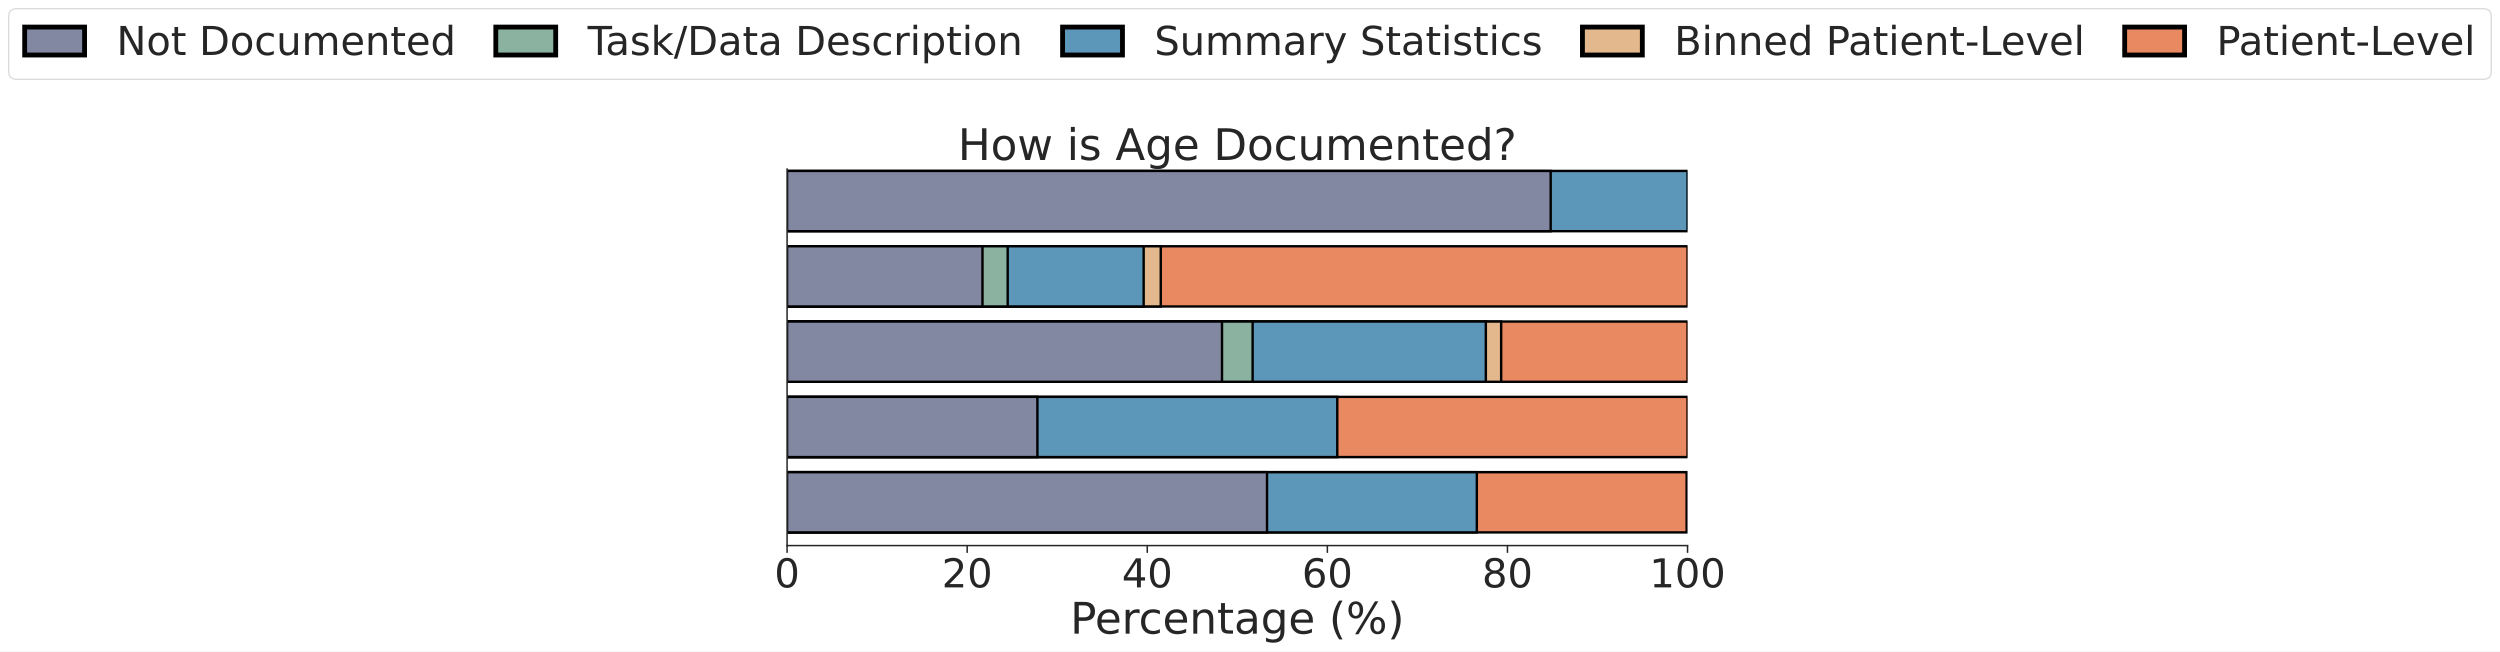
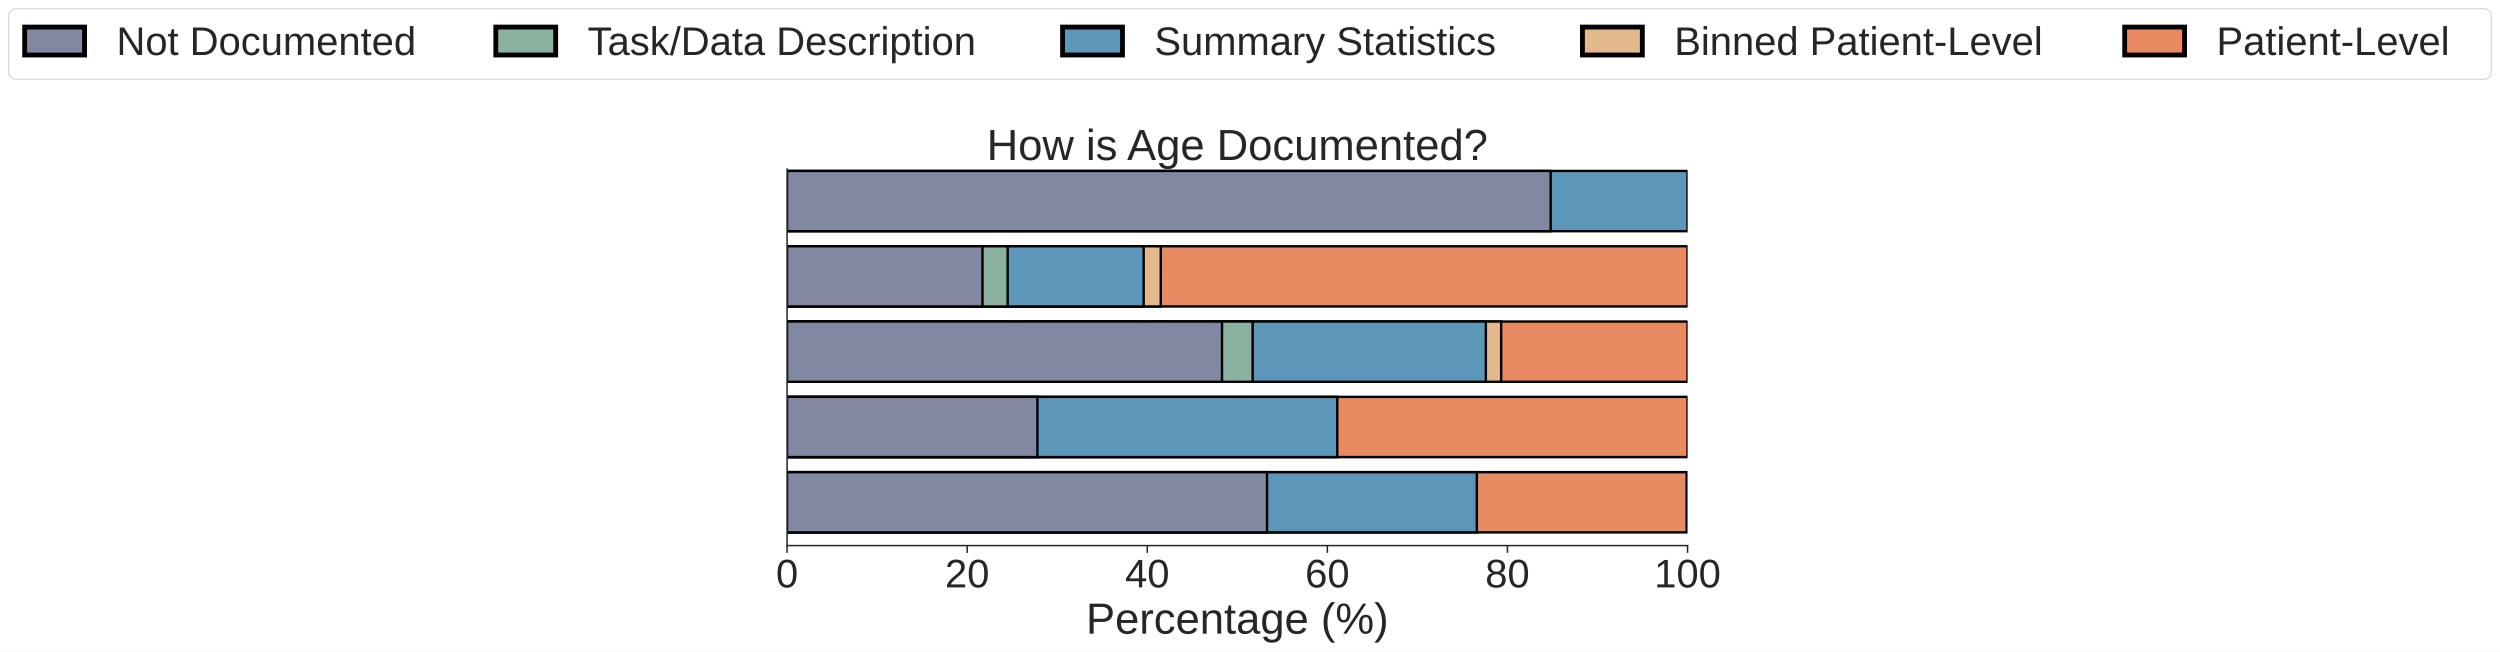
<svg xmlns="http://www.w3.org/2000/svg" xmlns:xlink="http://www.w3.org/1999/xlink" width="2066.428pt" height="538.439pt" viewBox="0 0 2066.428 538.439" version="1.1">
  <defs>
    <style type="text/css">*{stroke-linejoin: round; stroke-linecap: butt}</style>
  </defs>
  <g id="figure_1">
    <g id="patch_1">
      <path d="M 0 538.439  L 2066.428 538.439  L 2066.428 0  L 0 0  z " style="fill: #ffffff" />
    </g>
    <g id="axes_1">
      <g id="patch_2">
        <path d="M 650.579 450.96  L 1394.879 450.96  L 1394.879 139.74  L 650.579 139.74  z " style="fill: #ffffff" />
      </g>
      <g id="matplotlib.axis_1">
        <g id="xtick_1">
          <g id="line2d_1">
            <defs>
-               <path id="m845486cbe9" d="M 0 0  L 0 6  " style="stroke: #262626; stroke-width: 1.25" />
+               <path id="m4c47164c3c" d="M 0 0  L 0 6  " style="stroke: #262626; stroke-width: 1.25" />
            </defs>
            <g>
-               <use xlink:href="#m845486cbe9" x="650.579" y="450.96" style="fill: #262626; stroke: #262626; stroke-width: 1.25" />
+               <use xlink:href="#m4c47164c3c" x="650.579" y="450.96" style="fill: #262626; stroke: #262626; stroke-width: 1.25" />
            </g>
          </g>
          <g id="text_1">
-             <g style="fill: #262626" transform="translate(640.0807 485.5348) scale(0.33 -0.33)">
-               <defs>
-                 <path id="DejaVuSans-30" d="M 2034 4250  Q 1547 4250 1301 3770  Q 1056 3291 1056 2328  Q 1056 1369 1301 889  Q 1547 409 2034 409  Q 2525 409 2770 889  Q 3016 1369 3016 2328  Q 3016 3291 2770 3770  Q 2525 4250 2034 4250  z M 2034 4750  Q 2819 4750 3233 4129  Q 3647 3509 3647 2328  Q 3647 1150 3233 529  Q 2819 -91 2034 -91  Q 1250 -91 836 529  Q 422 1150 422 2328  Q 422 3509 836 4129  Q 1250 4750 2034 4750  z " transform="scale(0.015625)" />
-               </defs>
-               <use xlink:href="#DejaVuSans-30" />
-             </g>
+             <text style="fill: #262626; font: 33px 'Arial', 'DejaVu Sans', 'Liberation Sans', 'Bitstream Vera Sans', sans-serif; text-anchor: middle" x="650.579" y="485.535" transform="rotate(-0 650.5788 485.5348)">0</text>
          </g>
        </g>
        <g id="xtick_2">
          <g id="line2d_2">
            <g>
-               <use xlink:href="#m845486cbe9" x="799.439" y="450.96" style="fill: #262626; stroke: #262626; stroke-width: 1.25" />
+               <use xlink:href="#m4c47164c3c" x="799.439" y="450.96" style="fill: #262626; stroke: #262626; stroke-width: 1.25" />
            </g>
          </g>
          <g id="text_2">
-             <g style="fill: #262626" transform="translate(778.4426 485.5348) scale(0.33 -0.33)">
-               <defs>
-                 <path id="DejaVuSans-32" d="M 1228 531  L 3431 531  L 3431 0  L 469 0  L 469 531  Q 828 903 1448 1529  Q 2069 2156 2228 2338  Q 2531 2678 2651 2914  Q 2772 3150 2772 3378  Q 2772 3750 2511 3984  Q 2250 4219 1831 4219  Q 1534 4219 1204 4116  Q 875 4013 500 3803  L 500 4441  Q 881 4594 1212 4672  Q 1544 4750 1819 4750  Q 2544 4750 2975 4387  Q 3406 4025 3406 3419  Q 3406 3131 3298 2873  Q 3191 2616 2906 2266  Q 2828 2175 2409 1742  Q 1991 1309 1228 531  z " transform="scale(0.015625)" />
-               </defs>
-               <use xlink:href="#DejaVuSans-32" />
-               <use xlink:href="#DejaVuSans-30" x="63.623" />
-             </g>
+             <text style="fill: #262626; font: 33px 'Arial', 'DejaVu Sans', 'Liberation Sans', 'Bitstream Vera Sans', sans-serif; text-anchor: middle" x="799.439" y="485.535" transform="rotate(-0 799.4388 485.5348)">20</text>
          </g>
        </g>
        <g id="xtick_3">
          <g id="line2d_3">
            <g>
-               <use xlink:href="#m845486cbe9" x="948.299" y="450.96" style="fill: #262626; stroke: #262626; stroke-width: 1.25" />
+               <use xlink:href="#m4c47164c3c" x="948.299" y="450.96" style="fill: #262626; stroke: #262626; stroke-width: 1.25" />
            </g>
          </g>
          <g id="text_3">
-             <g style="fill: #262626" transform="translate(927.3026 485.5348) scale(0.33 -0.33)">
-               <defs>
-                 <path id="DejaVuSans-34" d="M 2419 4116  L 825 1625  L 2419 1625  L 2419 4116  z M 2253 4666  L 3047 4666  L 3047 1625  L 3713 1625  L 3713 1100  L 3047 1100  L 3047 0  L 2419 0  L 2419 1100  L 313 1100  L 313 1709  L 2253 4666  z " transform="scale(0.015625)" />
-               </defs>
-               <use xlink:href="#DejaVuSans-34" />
-               <use xlink:href="#DejaVuSans-30" x="63.623" />
-             </g>
+             <text style="fill: #262626; font: 33px 'Arial', 'DejaVu Sans', 'Liberation Sans', 'Bitstream Vera Sans', sans-serif; text-anchor: middle" x="948.299" y="485.535" transform="rotate(-0 948.2988 485.5348)">40</text>
          </g>
        </g>
        <g id="xtick_4">
          <g id="line2d_4">
            <g>
-               <use xlink:href="#m845486cbe9" x="1097.159" y="450.96" style="fill: #262626; stroke: #262626; stroke-width: 1.25" />
+               <use xlink:href="#m4c47164c3c" x="1097.159" y="450.96" style="fill: #262626; stroke: #262626; stroke-width: 1.25" />
            </g>
          </g>
          <g id="text_4">
-             <g style="fill: #262626" transform="translate(1076.163 485.5348) scale(0.33 -0.33)">
-               <defs>
-                 <path id="DejaVuSans-36" d="M 2113 2584  Q 1688 2584 1439 2293  Q 1191 2003 1191 1497  Q 1191 994 1439 701  Q 1688 409 2113 409  Q 2538 409 2786 701  Q 3034 994 3034 1497  Q 3034 2003 2786 2293  Q 2538 2584 2113 2584  z M 3366 4563  L 3366 3988  Q 3128 4100 2886 4159  Q 2644 4219 2406 4219  Q 1781 4219 1451 3797  Q 1122 3375 1075 2522  Q 1259 2794 1537 2939  Q 1816 3084 2150 3084  Q 2853 3084 3261 2657  Q 3669 2231 3669 1497  Q 3669 778 3244 343  Q 2819 -91 2113 -91  Q 1303 -91 875 529  Q 447 1150 447 2328  Q 447 3434 972 4092  Q 1497 4750 2381 4750  Q 2619 4750 2861 4703  Q 3103 4656 3366 4563  z " transform="scale(0.015625)" />
-               </defs>
-               <use xlink:href="#DejaVuSans-36" />
-               <use xlink:href="#DejaVuSans-30" x="63.623" />
-             </g>
+             <text style="fill: #262626; font: 33px 'Arial', 'DejaVu Sans', 'Liberation Sans', 'Bitstream Vera Sans', sans-serif; text-anchor: middle" x="1097.159" y="485.535" transform="rotate(-0 1097.159 485.5348)">60</text>
          </g>
        </g>
        <g id="xtick_5">
          <g id="line2d_5">
            <g>
-               <use xlink:href="#m845486cbe9" x="1246.019" y="450.96" style="fill: #262626; stroke: #262626; stroke-width: 1.25" />
+               <use xlink:href="#m4c47164c3c" x="1246.019" y="450.96" style="fill: #262626; stroke: #262626; stroke-width: 1.25" />
            </g>
          </g>
          <g id="text_5">
-             <g style="fill: #262626" transform="translate(1225.023 485.5348) scale(0.33 -0.33)">
-               <defs>
-                 <path id="DejaVuSans-38" d="M 2034 2216  Q 1584 2216 1326 1975  Q 1069 1734 1069 1313  Q 1069 891 1326 650  Q 1584 409 2034 409  Q 2484 409 2743 651  Q 3003 894 3003 1313  Q 3003 1734 2745 1975  Q 2488 2216 2034 2216  z M 1403 2484  Q 997 2584 770 2862  Q 544 3141 544 3541  Q 544 4100 942 4425  Q 1341 4750 2034 4750  Q 2731 4750 3128 4425  Q 3525 4100 3525 3541  Q 3525 3141 3298 2862  Q 3072 2584 2669 2484  Q 3125 2378 3379 2068  Q 3634 1759 3634 1313  Q 3634 634 3220 271  Q 2806 -91 2034 -91  Q 1263 -91 848 271  Q 434 634 434 1313  Q 434 1759 690 2068  Q 947 2378 1403 2484  z M 1172 3481  Q 1172 3119 1398 2916  Q 1625 2713 2034 2713  Q 2441 2713 2670 2916  Q 2900 3119 2900 3481  Q 2900 3844 2670 4047  Q 2441 4250 2034 4250  Q 1625 4250 1398 4047  Q 1172 3844 1172 3481  z " transform="scale(0.015625)" />
-               </defs>
-               <use xlink:href="#DejaVuSans-38" />
-               <use xlink:href="#DejaVuSans-30" x="63.623" />
-             </g>
+             <text style="fill: #262626; font: 33px 'Arial', 'DejaVu Sans', 'Liberation Sans', 'Bitstream Vera Sans', sans-serif; text-anchor: middle" x="1246.019" y="485.535" transform="rotate(-0 1246.019 485.5348)">80</text>
          </g>
        </g>
        <g id="xtick_6">
          <g id="line2d_6">
            <g>
-               <use xlink:href="#m845486cbe9" x="1394.879" y="450.96" style="fill: #262626; stroke: #262626; stroke-width: 1.25" />
+               <use xlink:href="#m4c47164c3c" x="1394.879" y="450.96" style="fill: #262626; stroke: #262626; stroke-width: 1.25" />
            </g>
          </g>
          <g id="text_6">
-             <g style="fill: #262626" transform="translate(1363.384 485.5348) scale(0.33 -0.33)">
-               <defs>
-                 <path id="DejaVuSans-31" d="M 794 531  L 1825 531  L 1825 4091  L 703 3866  L 703 4441  L 1819 4666  L 2450 4666  L 2450 531  L 3481 531  L 3481 0  L 794 0  L 794 531  z " transform="scale(0.015625)" />
-               </defs>
-               <use xlink:href="#DejaVuSans-31" />
-               <use xlink:href="#DejaVuSans-30" x="63.623" />
-               <use xlink:href="#DejaVuSans-30" x="127.246" />
-             </g>
+             <text style="fill: #262626; font: 33px 'Arial', 'DejaVu Sans', 'Liberation Sans', 'Bitstream Vera Sans', sans-serif; text-anchor: middle" x="1394.879" y="485.535" transform="rotate(-0 1394.879 485.5348)">100</text>
          </g>
        </g>
        <g id="text_7">
-           <g style="fill: #262626" transform="translate(884.6182 523.7522) scale(0.36 -0.36)">
-             <defs>
-               <path id="DejaVuSans-50" d="M 1259 4147  L 1259 2394  L 2053 2394  Q 2494 2394 2734 2622  Q 2975 2850 2975 3272  Q 2975 3691 2734 3919  Q 2494 4147 2053 4147  L 1259 4147  z M 628 4666  L 2053 4666  Q 2838 4666 3239 4311  Q 3641 3956 3641 3272  Q 3641 2581 3239 2228  Q 2838 1875 2053 1875  L 1259 1875  L 1259 0  L 628 0  L 628 4666  z " transform="scale(0.015625)" />
-               <path id="DejaVuSans-65" d="M 3597 1894  L 3597 1613  L 953 1613  Q 991 1019 1311 708  Q 1631 397 2203 397  Q 2534 397 2845 478  Q 3156 559 3463 722  L 3463 178  Q 3153 47 2828 -22  Q 2503 -91 2169 -91  Q 1331 -91 842 396  Q 353 884 353 1716  Q 353 2575 817 3079  Q 1281 3584 2069 3584  Q 2775 3584 3186 3129  Q 3597 2675 3597 1894  z M 3022 2063  Q 3016 2534 2758 2815  Q 2500 3097 2075 3097  Q 1594 3097 1305 2825  Q 1016 2553 972 2059  L 3022 2063  z " transform="scale(0.015625)" />
-               <path id="DejaVuSans-72" d="M 2631 2963  Q 2534 3019 2420 3045  Q 2306 3072 2169 3072  Q 1681 3072 1420 2755  Q 1159 2438 1159 1844  L 1159 0  L 581 0  L 581 3500  L 1159 3500  L 1159 2956  Q 1341 3275 1631 3429  Q 1922 3584 2338 3584  Q 2397 3584 2469 3576  Q 2541 3569 2628 3553  L 2631 2963  z " transform="scale(0.015625)" />
-               <path id="DejaVuSans-63" d="M 3122 3366  L 3122 2828  Q 2878 2963 2633 3030  Q 2388 3097 2138 3097  Q 1578 3097 1268 2742  Q 959 2388 959 1747  Q 959 1106 1268 751  Q 1578 397 2138 397  Q 2388 397 2633 464  Q 2878 531 3122 666  L 3122 134  Q 2881 22 2623 -34  Q 2366 -91 2075 -91  Q 1284 -91 818 406  Q 353 903 353 1747  Q 353 2603 823 3093  Q 1294 3584 2113 3584  Q 2378 3584 2631 3529  Q 2884 3475 3122 3366  z " transform="scale(0.015625)" />
-               <path id="DejaVuSans-6e" d="M 3513 2113  L 3513 0  L 2938 0  L 2938 2094  Q 2938 2591 2744 2837  Q 2550 3084 2163 3084  Q 1697 3084 1428 2787  Q 1159 2491 1159 1978  L 1159 0  L 581 0  L 581 3500  L 1159 3500  L 1159 2956  Q 1366 3272 1645 3428  Q 1925 3584 2291 3584  Q 2894 3584 3203 3211  Q 3513 2838 3513 2113  z " transform="scale(0.015625)" />
-               <path id="DejaVuSans-74" d="M 1172 4494  L 1172 3500  L 2356 3500  L 2356 3053  L 1172 3053  L 1172 1153  Q 1172 725 1289 603  Q 1406 481 1766 481  L 2356 481  L 2356 0  L 1766 0  Q 1100 0 847 248  Q 594 497 594 1153  L 594 3053  L 172 3053  L 172 3500  L 594 3500  L 594 4494  L 1172 4494  z " transform="scale(0.015625)" />
-               <path id="DejaVuSans-61" d="M 2194 1759  Q 1497 1759 1228 1600  Q 959 1441 959 1056  Q 959 750 1161 570  Q 1363 391 1709 391  Q 2188 391 2477 730  Q 2766 1069 2766 1631  L 2766 1759  L 2194 1759  z M 3341 1997  L 3341 0  L 2766 0  L 2766 531  Q 2569 213 2275 61  Q 1981 -91 1556 -91  Q 1019 -91 701 211  Q 384 513 384 1019  Q 384 1609 779 1909  Q 1175 2209 1959 2209  L 2766 2209  L 2766 2266  Q 2766 2663 2505 2880  Q 2244 3097 1772 3097  Q 1472 3097 1187 3025  Q 903 2953 641 2809  L 641 3341  Q 956 3463 1253 3523  Q 1550 3584 1831 3584  Q 2591 3584 2966 3190  Q 3341 2797 3341 1997  z " transform="scale(0.015625)" />
-               <path id="DejaVuSans-67" d="M 2906 1791  Q 2906 2416 2648 2759  Q 2391 3103 1925 3103  Q 1463 3103 1205 2759  Q 947 2416 947 1791  Q 947 1169 1205 825  Q 1463 481 1925 481  Q 2391 481 2648 825  Q 2906 1169 2906 1791  z M 3481 434  Q 3481 -459 3084 -895  Q 2688 -1331 1869 -1331  Q 1566 -1331 1297 -1286  Q 1028 -1241 775 -1147  L 775 -588  Q 1028 -725 1275 -790  Q 1522 -856 1778 -856  Q 2344 -856 2625 -561  Q 2906 -266 2906 331  L 2906 616  Q 2728 306 2450 153  Q 2172 0 1784 0  Q 1141 0 747 490  Q 353 981 353 1791  Q 353 2603 747 3093  Q 1141 3584 1784 3584  Q 2172 3584 2450 3431  Q 2728 3278 2906 2969  L 2906 3500  L 3481 3500  L 3481 434  z " transform="scale(0.015625)" />
-               <path id="DejaVuSans-20" transform="scale(0.015625)" />
-               <path id="DejaVuSans-28" d="M 1984 4856  Q 1566 4138 1362 3434  Q 1159 2731 1159 2009  Q 1159 1288 1364 580  Q 1569 -128 1984 -844  L 1484 -844  Q 1016 -109 783 600  Q 550 1309 550 2009  Q 550 2706 781 3412  Q 1013 4119 1484 4856  L 1984 4856  z " transform="scale(0.015625)" />
-               <path id="DejaVuSans-25" d="M 4653 2053  Q 4381 2053 4226 1822  Q 4072 1591 4072 1178  Q 4072 772 4226 539  Q 4381 306 4653 306  Q 4919 306 5073 539  Q 5228 772 5228 1178  Q 5228 1588 5073 1820  Q 4919 2053 4653 2053  z M 4653 2450  Q 5147 2450 5437 2106  Q 5728 1763 5728 1178  Q 5728 594 5436 251  Q 5144 -91 4653 -91  Q 4153 -91 3862 251  Q 3572 594 3572 1178  Q 3572 1766 3864 2108  Q 4156 2450 4653 2450  z M 1428 4353  Q 1159 4353 1004 4120  Q 850 3888 850 3481  Q 850 3069 1003 2837  Q 1156 2606 1428 2606  Q 1700 2606 1854 2837  Q 2009 3069 2009 3481  Q 2009 3884 1853 4118  Q 1697 4353 1428 4353  z M 4250 4750  L 4750 4750  L 1831 -91  L 1331 -91  L 4250 4750  z M 1428 4750  Q 1922 4750 2215 4408  Q 2509 4066 2509 3481  Q 2509 2891 2217 2550  Q 1925 2209 1428 2209  Q 931 2209 642 2551  Q 353 2894 353 3481  Q 353 4063 643 4406  Q 934 4750 1428 4750  z " transform="scale(0.015625)" />
-               <path id="DejaVuSans-29" d="M 513 4856  L 1013 4856  Q 1481 4119 1714 3412  Q 1947 2706 1947 2009  Q 1947 1309 1714 600  Q 1481 -109 1013 -844  L 513 -844  Q 928 -128 1133 580  Q 1338 1288 1338 2009  Q 1338 2731 1133 3434  Q 928 4138 513 4856  z " transform="scale(0.015625)" />
-             </defs>
-             <use xlink:href="#DejaVuSans-50" />
-             <use xlink:href="#DejaVuSans-65" x="56.678" />
-             <use xlink:href="#DejaVuSans-72" x="118.201" />
-             <use xlink:href="#DejaVuSans-63" x="157.064" />
-             <use xlink:href="#DejaVuSans-65" x="212.045" />
-             <use xlink:href="#DejaVuSans-6e" x="273.568" />
-             <use xlink:href="#DejaVuSans-74" x="336.947" />
-             <use xlink:href="#DejaVuSans-61" x="376.156" />
-             <use xlink:href="#DejaVuSans-67" x="437.436" />
-             <use xlink:href="#DejaVuSans-65" x="500.912" />
-             <use xlink:href="#DejaVuSans-20" x="562.436" />
-             <use xlink:href="#DejaVuSans-28" x="594.223" />
-             <use xlink:href="#DejaVuSans-25" x="633.236" />
-             <use xlink:href="#DejaVuSans-29" x="728.256" />
-           </g>
+           <text style="fill: #262626; font: 36px 'Arial', 'DejaVu Sans', 'Liberation Sans', 'Bitstream Vera Sans', sans-serif; text-anchor: middle" x="1022.729" y="523.752" transform="rotate(-0 1022.729 523.7522)">Percentage (%)</text>
        </g>
      </g>
      <g id="matplotlib.axis_2">
        <g id="ytick_1" />
        <g id="ytick_2" />
        <g id="ytick_3" />
        <g id="ytick_4" />
        <g id="ytick_5" />
      </g>
      <g id="patch_3">
-         <path d="M 650.579 203.54  L 1394.879 203.54  L 1394.879 253.335  L 650.579 253.335  z " clip-path="url(#pac0a7620b9)" style="fill: #e98962; stroke: #000000; stroke-width: 2; stroke-linejoin: miter" />
+         <path d="M 650.579 203.54  L 1394.879 203.54  L 1394.879 253.335  L 650.579 253.335  z " clip-path="url(#pd6e9835e3a)" style="fill: #e98962; stroke: #000000; stroke-width: 2; stroke-linejoin: miter" />
      </g>
      <g id="patch_4">
-         <path d="M 650.579 265.784  L 1394.879 265.784  L 1394.879 315.579  L 650.579 315.579  z " clip-path="url(#pac0a7620b9)" style="fill: #e98962; stroke: #000000; stroke-width: 2; stroke-linejoin: miter" />
+         <path d="M 650.579 265.784  L 1394.879 265.784  L 1394.879 315.579  L 650.579 315.579  z " clip-path="url(#pd6e9835e3a)" style="fill: #e98962; stroke: #000000; stroke-width: 2; stroke-linejoin: miter" />
      </g>
      <g id="patch_5">
-         <path d="M 650.579 328.028  L 1394.879 328.028  L 1394.879 377.823  L 650.579 377.823  z " clip-path="url(#pac0a7620b9)" style="fill: #e98962; stroke: #000000; stroke-width: 2; stroke-linejoin: miter" />
+         <path d="M 650.579 328.028  L 1394.879 328.028  L 1394.879 377.823  L 650.579 377.823  z " clip-path="url(#pd6e9835e3a)" style="fill: #e98962; stroke: #000000; stroke-width: 2; stroke-linejoin: miter" />
      </g>
      <g id="patch_6">
-         <path d="M 650.579 390.272  L 1394.135 390.272  L 1394.135 440.067  L 650.579 440.067  z " clip-path="url(#pac0a7620b9)" style="fill: #e98962; stroke: #000000; stroke-width: 2; stroke-linejoin: miter" />
+         <path d="M 650.579 390.272  L 1394.135 390.272  L 1394.135 440.067  L 650.579 440.067  z " clip-path="url(#pd6e9835e3a)" style="fill: #e98962; stroke: #000000; stroke-width: 2; stroke-linejoin: miter" />
      </g>
      <g id="patch_7">
-         <path d="M 650.579 203.54  L 959.463 203.54  L 959.463 253.335  L 650.579 253.335  z " clip-path="url(#pac0a7620b9)" style="fill: #e3b88c; stroke: #000000; stroke-width: 2; stroke-linejoin: miter" />
+         <path d="M 650.579 203.54  L 959.463 203.54  L 959.463 253.335  L 650.579 253.335  z " clip-path="url(#pd6e9835e3a)" style="fill: #e3b88c; stroke: #000000; stroke-width: 2; stroke-linejoin: miter" />
      </g>
      <g id="patch_8">
-         <path d="M 650.579 265.784  L 1240.809 265.784  L 1240.809 315.579  L 650.579 315.579  z " clip-path="url(#pac0a7620b9)" style="fill: #e3b88c; stroke: #000000; stroke-width: 2; stroke-linejoin: miter" />
+         <path d="M 650.579 265.784  L 1240.809 265.784  L 1240.809 315.579  L 650.579 315.579  z " clip-path="url(#pd6e9835e3a)" style="fill: #e3b88c; stroke: #000000; stroke-width: 2; stroke-linejoin: miter" />
      </g>
      <g id="patch_9">
-         <path d="M 650.579 141.296  L 1394.879 141.296  L 1394.879 191.091  L 650.579 191.091  z " clip-path="url(#pac0a7620b9)" style="fill: #5c96b9; stroke: #000000; stroke-width: 2; stroke-linejoin: miter" />
+         <path d="M 650.579 141.296  L 1394.879 141.296  L 1394.879 191.091  L 650.579 191.091  z " clip-path="url(#pd6e9835e3a)" style="fill: #5c96b9; stroke: #000000; stroke-width: 2; stroke-linejoin: miter" />
      </g>
      <g id="patch_10">
-         <path d="M 650.579 203.54  L 945.322 203.54  L 945.322 253.335  L 650.579 253.335  z " clip-path="url(#pac0a7620b9)" style="fill: #5c96b9; stroke: #000000; stroke-width: 2; stroke-linejoin: miter" />
+         <path d="M 650.579 203.54  L 945.322 203.54  L 945.322 253.335  L 650.579 253.335  z " clip-path="url(#pd6e9835e3a)" style="fill: #5c96b9; stroke: #000000; stroke-width: 2; stroke-linejoin: miter" />
      </g>
      <g id="patch_11">
-         <path d="M 650.579 265.784  L 1228.156 265.784  L 1228.156 315.579  L 650.579 315.579  z " clip-path="url(#pac0a7620b9)" style="fill: #5c96b9; stroke: #000000; stroke-width: 2; stroke-linejoin: miter" />
+         <path d="M 650.579 265.784  L 1228.156 265.784  L 1228.156 315.579  L 650.579 315.579  z " clip-path="url(#pd6e9835e3a)" style="fill: #5c96b9; stroke: #000000; stroke-width: 2; stroke-linejoin: miter" />
      </g>
      <g id="patch_12">
-         <path d="M 650.579 328.028  L 1105.346 328.028  L 1105.346 377.823  L 650.579 377.823  z " clip-path="url(#pac0a7620b9)" style="fill: #5c96b9; stroke: #000000; stroke-width: 2; stroke-linejoin: miter" />
+         <path d="M 650.579 328.028  L 1105.346 328.028  L 1105.346 377.823  L 650.579 377.823  z " clip-path="url(#pd6e9835e3a)" style="fill: #5c96b9; stroke: #000000; stroke-width: 2; stroke-linejoin: miter" />
      </g>
      <g id="patch_13">
-         <path d="M 650.579 390.272  L 1220.713 390.272  L 1220.713 440.067  L 650.579 440.067  z " clip-path="url(#pac0a7620b9)" style="fill: #5c96b9; stroke: #000000; stroke-width: 2; stroke-linejoin: miter" />
+         <path d="M 650.579 390.272  L 1220.713 390.272  L 1220.713 440.067  L 650.579 440.067  z " clip-path="url(#pd6e9835e3a)" style="fill: #5c96b9; stroke: #000000; stroke-width: 2; stroke-linejoin: miter" />
      </g>
      <g id="patch_14">
-         <path d="M 650.579 203.54  L 832.932 203.54  L 832.932 253.335  L 650.579 253.335  z " clip-path="url(#pac0a7620b9)" style="fill: #8bb2a1; stroke: #000000; stroke-width: 2; stroke-linejoin: miter" />
+         <path d="M 650.579 203.54  L 832.932 203.54  L 832.932 253.335  L 650.579 253.335  z " clip-path="url(#pd6e9835e3a)" style="fill: #8bb2a1; stroke: #000000; stroke-width: 2; stroke-linejoin: miter" />
      </g>
      <g id="patch_15">
-         <path d="M 650.579 265.784  L 1035.382 265.784  L 1035.382 315.579  L 650.579 315.579  z " clip-path="url(#pac0a7620b9)" style="fill: #8bb2a1; stroke: #000000; stroke-width: 2; stroke-linejoin: miter" />
+         <path d="M 650.579 265.784  L 1035.382 265.784  L 1035.382 315.579  L 650.579 315.579  z " clip-path="url(#pd6e9835e3a)" style="fill: #8bb2a1; stroke: #000000; stroke-width: 2; stroke-linejoin: miter" />
      </g>
      <g id="patch_16">
-         <path d="M 650.579 141.296  L 1281.745 141.296  L 1281.745 191.091  L 650.579 191.091  z " clip-path="url(#pac0a7620b9)" style="fill: #8288a2; stroke: #000000; stroke-width: 2; stroke-linejoin: miter" />
+         <path d="M 650.579 141.296  L 1281.745 141.296  L 1281.745 191.091  L 650.579 191.091  z " clip-path="url(#pd6e9835e3a)" style="fill: #8288a2; stroke: #000000; stroke-width: 2; stroke-linejoin: miter" />
      </g>
      <g id="patch_17">
-         <path d="M 650.579 203.54  L 812.092 203.54  L 812.092 253.335  L 650.579 253.335  z " clip-path="url(#pac0a7620b9)" style="fill: #8288a2; stroke: #000000; stroke-width: 2; stroke-linejoin: miter" />
+         <path d="M 650.579 203.54  L 812.092 203.54  L 812.092 253.335  L 650.579 253.335  z " clip-path="url(#pd6e9835e3a)" style="fill: #8288a2; stroke: #000000; stroke-width: 2; stroke-linejoin: miter" />
      </g>
      <g id="patch_18">
-         <path d="M 650.579 265.784  L 1010.076 265.784  L 1010.076 315.579  L 650.579 315.579  z " clip-path="url(#pac0a7620b9)" style="fill: #8288a2; stroke: #000000; stroke-width: 2; stroke-linejoin: miter" />
+         <path d="M 650.579 265.784  L 1010.076 265.784  L 1010.076 315.579  L 650.579 315.579  z " clip-path="url(#pd6e9835e3a)" style="fill: #8288a2; stroke: #000000; stroke-width: 2; stroke-linejoin: miter" />
      </g>
      <g id="patch_19">
-         <path d="M 650.579 328.028  L 857.494 328.028  L 857.494 377.823  L 650.579 377.823  z " clip-path="url(#pac0a7620b9)" style="fill: #8288a2; stroke: #000000; stroke-width: 2; stroke-linejoin: miter" />
+         <path d="M 650.579 328.028  L 857.494 328.028  L 857.494 377.823  L 650.579 377.823  z " clip-path="url(#pd6e9835e3a)" style="fill: #8288a2; stroke: #000000; stroke-width: 2; stroke-linejoin: miter" />
      </g>
      <g id="patch_20">
-         <path d="M 650.579 390.272  L 1047.291 390.272  L 1047.291 440.067  L 650.579 440.067  z " clip-path="url(#pac0a7620b9)" style="fill: #8288a2; stroke: #000000; stroke-width: 2; stroke-linejoin: miter" />
+         <path d="M 650.579 390.272  L 1047.291 390.272  L 1047.291 440.067  L 650.579 440.067  z " clip-path="url(#pd6e9835e3a)" style="fill: #8288a2; stroke: #000000; stroke-width: 2; stroke-linejoin: miter" />
      </g>
      <g id="line2d_7">
-         <path clip-path="url(#pac0a7620b9)" style="fill: none; stroke: #424242; stroke-width: 2.25; stroke-linecap: round" />
+         <path clip-path="url(#pd6e9835e3a)" style="fill: none; stroke: #424242; stroke-width: 2.25; stroke-linecap: round" />
      </g>
      <g id="line2d_8">
-         <path clip-path="url(#pac0a7620b9)" style="fill: none; stroke: #424242; stroke-width: 2.25; stroke-linecap: round" />
+         <path clip-path="url(#pd6e9835e3a)" style="fill: none; stroke: #424242; stroke-width: 2.25; stroke-linecap: round" />
      </g>
      <g id="line2d_9">
-         <path clip-path="url(#pac0a7620b9)" style="fill: none; stroke: #424242; stroke-width: 2.25; stroke-linecap: round" />
+         <path clip-path="url(#pd6e9835e3a)" style="fill: none; stroke: #424242; stroke-width: 2.25; stroke-linecap: round" />
      </g>
      <g id="line2d_10">
-         <path clip-path="url(#pac0a7620b9)" style="fill: none; stroke: #424242; stroke-width: 2.25; stroke-linecap: round" />
+         <path clip-path="url(#pd6e9835e3a)" style="fill: none; stroke: #424242; stroke-width: 2.25; stroke-linecap: round" />
      </g>
      <g id="line2d_11">
-         <path clip-path="url(#pac0a7620b9)" style="fill: none; stroke: #424242; stroke-width: 2.25; stroke-linecap: round" />
+         <path clip-path="url(#pd6e9835e3a)" style="fill: none; stroke: #424242; stroke-width: 2.25; stroke-linecap: round" />
      </g>
      <g id="line2d_12">
-         <path clip-path="url(#pac0a7620b9)" style="fill: none; stroke: #424242; stroke-width: 2.25; stroke-linecap: round" />
+         <path clip-path="url(#pd6e9835e3a)" style="fill: none; stroke: #424242; stroke-width: 2.25; stroke-linecap: round" />
      </g>
      <g id="line2d_13">
-         <path clip-path="url(#pac0a7620b9)" style="fill: none; stroke: #424242; stroke-width: 2.25; stroke-linecap: round" />
+         <path clip-path="url(#pd6e9835e3a)" style="fill: none; stroke: #424242; stroke-width: 2.25; stroke-linecap: round" />
      </g>
      <g id="line2d_14">
-         <path clip-path="url(#pac0a7620b9)" style="fill: none; stroke: #424242; stroke-width: 2.25; stroke-linecap: round" />
+         <path clip-path="url(#pd6e9835e3a)" style="fill: none; stroke: #424242; stroke-width: 2.25; stroke-linecap: round" />
      </g>
      <g id="line2d_15">
-         <path clip-path="url(#pac0a7620b9)" style="fill: none; stroke: #424242; stroke-width: 2.25; stroke-linecap: round" />
+         <path clip-path="url(#pd6e9835e3a)" style="fill: none; stroke: #424242; stroke-width: 2.25; stroke-linecap: round" />
      </g>
      <g id="line2d_16">
-         <path clip-path="url(#pac0a7620b9)" style="fill: none; stroke: #424242; stroke-width: 2.25; stroke-linecap: round" />
+         <path clip-path="url(#pd6e9835e3a)" style="fill: none; stroke: #424242; stroke-width: 2.25; stroke-linecap: round" />
      </g>
      <g id="line2d_17">
-         <path clip-path="url(#pac0a7620b9)" style="fill: none; stroke: #424242; stroke-width: 2.25; stroke-linecap: round" />
+         <path clip-path="url(#pd6e9835e3a)" style="fill: none; stroke: #424242; stroke-width: 2.25; stroke-linecap: round" />
      </g>
      <g id="line2d_18">
-         <path clip-path="url(#pac0a7620b9)" style="fill: none; stroke: #424242; stroke-width: 2.25; stroke-linecap: round" />
+         <path clip-path="url(#pd6e9835e3a)" style="fill: none; stroke: #424242; stroke-width: 2.25; stroke-linecap: round" />
      </g>
      <g id="line2d_19">
-         <path clip-path="url(#pac0a7620b9)" style="fill: none; stroke: #424242; stroke-width: 2.25; stroke-linecap: round" />
+         <path clip-path="url(#pd6e9835e3a)" style="fill: none; stroke: #424242; stroke-width: 2.25; stroke-linecap: round" />
      </g>
      <g id="line2d_20">
-         <path clip-path="url(#pac0a7620b9)" style="fill: none; stroke: #424242; stroke-width: 2.25; stroke-linecap: round" />
+         <path clip-path="url(#pd6e9835e3a)" style="fill: none; stroke: #424242; stroke-width: 2.25; stroke-linecap: round" />
      </g>
      <g id="line2d_21">
-         <path clip-path="url(#pac0a7620b9)" style="fill: none; stroke: #424242; stroke-width: 2.25; stroke-linecap: round" />
+         <path clip-path="url(#pd6e9835e3a)" style="fill: none; stroke: #424242; stroke-width: 2.25; stroke-linecap: round" />
      </g>
      <g id="line2d_22">
-         <path clip-path="url(#pac0a7620b9)" style="fill: none; stroke: #424242; stroke-width: 2.25; stroke-linecap: round" />
+         <path clip-path="url(#pd6e9835e3a)" style="fill: none; stroke: #424242; stroke-width: 2.25; stroke-linecap: round" />
      </g>
      <g id="line2d_23">
-         <path clip-path="url(#pac0a7620b9)" style="fill: none; stroke: #424242; stroke-width: 2.25; stroke-linecap: round" />
+         <path clip-path="url(#pd6e9835e3a)" style="fill: none; stroke: #424242; stroke-width: 2.25; stroke-linecap: round" />
      </g>
      <g id="line2d_24">
-         <path clip-path="url(#pac0a7620b9)" style="fill: none; stroke: #424242; stroke-width: 2.25; stroke-linecap: round" />
+         <path clip-path="url(#pd6e9835e3a)" style="fill: none; stroke: #424242; stroke-width: 2.25; stroke-linecap: round" />
      </g>
      <g id="patch_21">
        <path d="M 650.579 450.96  L 650.579 139.74  " style="fill: none; stroke: #262626; stroke-width: 1.25; stroke-linejoin: miter; stroke-linecap: square" />
      </g>
      <g id="patch_22">
        <path d="M 650.579 450.96  L 1394.879 450.96  " style="fill: none; stroke: #262626; stroke-width: 1.25; stroke-linejoin: miter; stroke-linecap: square" />
      </g>
      <g id="text_8">
-         <g style="fill: #262626" transform="translate(791.7945 132.2531) scale(0.36 -0.36)">
-           <defs>
-             <path id="DejaVuSans-48" d="M 628 4666  L 1259 4666  L 1259 2753  L 3553 2753  L 3553 4666  L 4184 4666  L 4184 0  L 3553 0  L 3553 2222  L 1259 2222  L 1259 0  L 628 0  L 628 4666  z " transform="scale(0.015625)" />
-             <path id="DejaVuSans-6f" d="M 1959 3097  Q 1497 3097 1228 2736  Q 959 2375 959 1747  Q 959 1119 1226 758  Q 1494 397 1959 397  Q 2419 397 2687 759  Q 2956 1122 2956 1747  Q 2956 2369 2687 2733  Q 2419 3097 1959 3097  z M 1959 3584  Q 2709 3584 3137 3096  Q 3566 2609 3566 1747  Q 3566 888 3137 398  Q 2709 -91 1959 -91  Q 1206 -91 779 398  Q 353 888 353 1747  Q 353 2609 779 3096  Q 1206 3584 1959 3584  z " transform="scale(0.015625)" />
-             <path id="DejaVuSans-77" d="M 269 3500  L 844 3500  L 1563 769  L 2278 3500  L 2956 3500  L 3675 769  L 4391 3500  L 4966 3500  L 4050 0  L 3372 0  L 2619 2869  L 1863 0  L 1184 0  L 269 3500  z " transform="scale(0.015625)" />
-             <path id="DejaVuSans-69" d="M 603 3500  L 1178 3500  L 1178 0  L 603 0  L 603 3500  z M 603 4863  L 1178 4863  L 1178 4134  L 603 4134  L 603 4863  z " transform="scale(0.015625)" />
-             <path id="DejaVuSans-73" d="M 2834 3397  L 2834 2853  Q 2591 2978 2328 3040  Q 2066 3103 1784 3103  Q 1356 3103 1142 2972  Q 928 2841 928 2578  Q 928 2378 1081 2264  Q 1234 2150 1697 2047  L 1894 2003  Q 2506 1872 2764 1633  Q 3022 1394 3022 966  Q 3022 478 2636 193  Q 2250 -91 1575 -91  Q 1294 -91 989 -36  Q 684 19 347 128  L 347 722  Q 666 556 975 473  Q 1284 391 1588 391  Q 1994 391 2212 530  Q 2431 669 2431 922  Q 2431 1156 2273 1281  Q 2116 1406 1581 1522  L 1381 1569  Q 847 1681 609 1914  Q 372 2147 372 2553  Q 372 3047 722 3315  Q 1072 3584 1716 3584  Q 2034 3584 2315 3537  Q 2597 3491 2834 3397  z " transform="scale(0.015625)" />
-             <path id="DejaVuSans-41" d="M 2188 4044  L 1331 1722  L 3047 1722  L 2188 4044  z M 1831 4666  L 2547 4666  L 4325 0  L 3669 0  L 3244 1197  L 1141 1197  L 716 0  L 50 0  L 1831 4666  z " transform="scale(0.015625)" />
-             <path id="DejaVuSans-44" d="M 1259 4147  L 1259 519  L 2022 519  Q 2988 519 3436 956  Q 3884 1394 3884 2338  Q 3884 3275 3436 3711  Q 2988 4147 2022 4147  L 1259 4147  z M 628 4666  L 1925 4666  Q 3281 4666 3915 4102  Q 4550 3538 4550 2338  Q 4550 1131 3912 565  Q 3275 0 1925 0  L 628 0  L 628 4666  z " transform="scale(0.015625)" />
-             <path id="DejaVuSans-75" d="M 544 1381  L 544 3500  L 1119 3500  L 1119 1403  Q 1119 906 1312 657  Q 1506 409 1894 409  Q 2359 409 2629 706  Q 2900 1003 2900 1516  L 2900 3500  L 3475 3500  L 3475 0  L 2900 0  L 2900 538  Q 2691 219 2414 64  Q 2138 -91 1772 -91  Q 1169 -91 856 284  Q 544 659 544 1381  z M 1991 3584  L 1991 3584  z " transform="scale(0.015625)" />
-             <path id="DejaVuSans-6d" d="M 3328 2828  Q 3544 3216 3844 3400  Q 4144 3584 4550 3584  Q 5097 3584 5394 3201  Q 5691 2819 5691 2113  L 5691 0  L 5113 0  L 5113 2094  Q 5113 2597 4934 2840  Q 4756 3084 4391 3084  Q 3944 3084 3684 2787  Q 3425 2491 3425 1978  L 3425 0  L 2847 0  L 2847 2094  Q 2847 2600 2669 2842  Q 2491 3084 2119 3084  Q 1678 3084 1418 2786  Q 1159 2488 1159 1978  L 1159 0  L 581 0  L 581 3500  L 1159 3500  L 1159 2956  Q 1356 3278 1631 3431  Q 1906 3584 2284 3584  Q 2666 3584 2933 3390  Q 3200 3197 3328 2828  z " transform="scale(0.015625)" />
-             <path id="DejaVuSans-64" d="M 2906 2969  L 2906 4863  L 3481 4863  L 3481 0  L 2906 0  L 2906 525  Q 2725 213 2448 61  Q 2172 -91 1784 -91  Q 1150 -91 751 415  Q 353 922 353 1747  Q 353 2572 751 3078  Q 1150 3584 1784 3584  Q 2172 3584 2448 3432  Q 2725 3281 2906 2969  z M 947 1747  Q 947 1113 1208 752  Q 1469 391 1925 391  Q 2381 391 2643 752  Q 2906 1113 2906 1747  Q 2906 2381 2643 2742  Q 2381 3103 1925 3103  Q 1469 3103 1208 2742  Q 947 2381 947 1747  z " transform="scale(0.015625)" />
-             <path id="DejaVuSans-3f" d="M 1222 794  L 1856 794  L 1856 0  L 1222 0  L 1222 794  z M 1838 1253  L 1241 1253  L 1241 1734  Q 1241 2050 1328 2253  Q 1416 2456 1697 2725  L 1978 3003  Q 2156 3169 2236 3316  Q 2316 3463 2316 3616  Q 2316 3894 2111 4066  Q 1906 4238 1569 4238  Q 1322 4238 1042 4128  Q 763 4019 459 3809  L 459 4397  Q 753 4575 1054 4662  Q 1356 4750 1678 4750  Q 2253 4750 2601 4447  Q 2950 4144 2950 3647  Q 2950 3409 2837 3195  Q 2725 2981 2444 2713  L 2169 2444  Q 2022 2297 1961 2214  Q 1900 2131 1875 2053  Q 1856 1988 1847 1894  Q 1838 1800 1838 1638  L 1838 1253  z " transform="scale(0.015625)" />
-           </defs>
-           <use xlink:href="#DejaVuSans-48" />
-           <use xlink:href="#DejaVuSans-6f" x="75.195" />
-           <use xlink:href="#DejaVuSans-77" x="136.377" />
-           <use xlink:href="#DejaVuSans-20" x="218.164" />
-           <use xlink:href="#DejaVuSans-69" x="249.951" />
-           <use xlink:href="#DejaVuSans-73" x="277.734" />
-           <use xlink:href="#DejaVuSans-20" x="329.834" />
-           <use xlink:href="#DejaVuSans-41" x="361.621" />
-           <use xlink:href="#DejaVuSans-67" x="430.029" />
-           <use xlink:href="#DejaVuSans-65" x="493.506" />
-           <use xlink:href="#DejaVuSans-20" x="555.029" />
-           <use xlink:href="#DejaVuSans-44" x="586.816" />
-           <use xlink:href="#DejaVuSans-6f" x="663.818" />
-           <use xlink:href="#DejaVuSans-63" x="725" />
-           <use xlink:href="#DejaVuSans-75" x="779.98" />
-           <use xlink:href="#DejaVuSans-6d" x="843.359" />
-           <use xlink:href="#DejaVuSans-65" x="940.771" />
-           <use xlink:href="#DejaVuSans-6e" x="1002.295" />
-           <use xlink:href="#DejaVuSans-74" x="1065.674" />
-           <use xlink:href="#DejaVuSans-65" x="1104.883" />
-           <use xlink:href="#DejaVuSans-64" x="1166.406" />
-           <use xlink:href="#DejaVuSans-3f" x="1229.883" />
-         </g>
+         <text style="fill: #262626; font: 36px 'Arial', 'DejaVu Sans', 'Liberation Sans', 'Bitstream Vera Sans', sans-serif; text-anchor: middle" x="1022.729" y="132.253" transform="rotate(-0 1022.729 132.2531)">How is Age Documented?</text>
      </g>
    </g>
    <g id="legend_1">
      <g id="patch_23">
        <path d="M 13.8 65.538  L 2052.628 65.538  Q 2059.228 65.538 2059.228 58.938  L 2059.228 13.8  Q 2059.228 7.2 2052.628 7.2  L 13.8 7.2  Q 7.2 7.2 7.2 13.8  L 7.2 58.938  Q 7.2 65.538 13.8 65.538  z " style="fill: #ffffff; opacity: 0.8; stroke: #cccccc; stroke-linejoin: miter" />
      </g>
      <g id="patch_24">
        <path d="M 20.4 45.475  L 69.9 45.475  L 69.9 22.375  L 20.4 22.375  z " style="fill: #8288a2; stroke: #000000; stroke-width: 4; stroke-linejoin: miter" />
      </g>
      <g id="text_9">
-         <g style="fill: #262626" transform="translate(96.3 45.47484) scale(0.33 -0.33)">
-           <defs>
-             <path id="DejaVuSans-4e" d="M 628 4666  L 1478 4666  L 3547 763  L 3547 4666  L 4159 4666  L 4159 0  L 3309 0  L 1241 3903  L 1241 0  L 628 0  L 628 4666  z " transform="scale(0.015625)" />
-           </defs>
-           <use xlink:href="#DejaVuSans-4e" />
-           <use xlink:href="#DejaVuSans-6f" x="74.805" />
-           <use xlink:href="#DejaVuSans-74" x="135.986" />
-           <use xlink:href="#DejaVuSans-20" x="175.195" />
-           <use xlink:href="#DejaVuSans-44" x="206.982" />
-           <use xlink:href="#DejaVuSans-6f" x="283.984" />
-           <use xlink:href="#DejaVuSans-63" x="345.166" />
-           <use xlink:href="#DejaVuSans-75" x="400.146" />
-           <use xlink:href="#DejaVuSans-6d" x="463.525" />
-           <use xlink:href="#DejaVuSans-65" x="560.938" />
-           <use xlink:href="#DejaVuSans-6e" x="622.461" />
-           <use xlink:href="#DejaVuSans-74" x="685.84" />
-           <use xlink:href="#DejaVuSans-65" x="725.049" />
-           <use xlink:href="#DejaVuSans-64" x="786.572" />
-         </g>
+         <text style="fill: #262626; font: 33px 'Arial', 'DejaVu Sans', 'Liberation Sans', 'Bitstream Vera Sans', sans-serif; text-anchor: start" x="96.3" y="45.475" transform="rotate(-0 96.3 45.47484)">Not Documented</text>
      </g>
      <g id="patch_25">
        <path d="M 409.821 45.475  L 459.321 45.475  L 459.321 22.375  L 409.821 22.375  z " style="fill: #8bb2a1; stroke: #000000; stroke-width: 4; stroke-linejoin: miter" />
      </g>
      <g id="text_10">
-         <g style="fill: #262626" transform="translate(485.7206 45.47484) scale(0.33 -0.33)">
-           <defs>
-             <path id="DejaVuSans-54" d="M -19 4666  L 3928 4666  L 3928 4134  L 2272 4134  L 2272 0  L 1638 0  L 1638 4134  L -19 4134  L -19 4666  z " transform="scale(0.015625)" />
-             <path id="DejaVuSans-6b" d="M 581 4863  L 1159 4863  L 1159 1991  L 2875 3500  L 3609 3500  L 1753 1863  L 3688 0  L 2938 0  L 1159 1709  L 1159 0  L 581 0  L 581 4863  z " transform="scale(0.015625)" />
-             <path id="DejaVuSans-2f" d="M 1625 4666  L 2156 4666  L 531 -594  L 0 -594  L 1625 4666  z " transform="scale(0.015625)" />
-             <path id="DejaVuSans-70" d="M 1159 525  L 1159 -1331  L 581 -1331  L 581 3500  L 1159 3500  L 1159 2969  Q 1341 3281 1617 3432  Q 1894 3584 2278 3584  Q 2916 3584 3314 3078  Q 3713 2572 3713 1747  Q 3713 922 3314 415  Q 2916 -91 2278 -91  Q 1894 -91 1617 61  Q 1341 213 1159 525  z M 3116 1747  Q 3116 2381 2855 2742  Q 2594 3103 2138 3103  Q 1681 3103 1420 2742  Q 1159 2381 1159 1747  Q 1159 1113 1420 752  Q 1681 391 2138 391  Q 2594 391 2855 752  Q 3116 1113 3116 1747  z " transform="scale(0.015625)" />
-           </defs>
-           <use xlink:href="#DejaVuSans-54" />
-           <use xlink:href="#DejaVuSans-61" x="44.584" />
-           <use xlink:href="#DejaVuSans-73" x="105.863" />
-           <use xlink:href="#DejaVuSans-6b" x="157.963" />
-           <use xlink:href="#DejaVuSans-2f" x="215.873" />
-           <use xlink:href="#DejaVuSans-44" x="249.564" />
-           <use xlink:href="#DejaVuSans-61" x="326.566" />
-           <use xlink:href="#DejaVuSans-74" x="387.846" />
-           <use xlink:href="#DejaVuSans-61" x="427.055" />
-           <use xlink:href="#DejaVuSans-20" x="488.334" />
-           <use xlink:href="#DejaVuSans-44" x="520.121" />
-           <use xlink:href="#DejaVuSans-65" x="597.123" />
-           <use xlink:href="#DejaVuSans-73" x="658.646" />
-           <use xlink:href="#DejaVuSans-63" x="710.746" />
-           <use xlink:href="#DejaVuSans-72" x="765.727" />
-           <use xlink:href="#DejaVuSans-69" x="806.84" />
-           <use xlink:href="#DejaVuSans-70" x="834.623" />
-           <use xlink:href="#DejaVuSans-74" x="898.1" />
-           <use xlink:href="#DejaVuSans-69" x="937.309" />
-           <use xlink:href="#DejaVuSans-6f" x="965.092" />
-           <use xlink:href="#DejaVuSans-6e" x="1026.273" />
-         </g>
+         <text style="fill: #262626; font: 33px 'Arial', 'DejaVu Sans', 'Liberation Sans', 'Bitstream Vera Sans', sans-serif; text-anchor: start" x="485.721" y="45.475" transform="rotate(-0 485.7206 45.47484)">Task/Data Description</text>
      </g>
      <g id="patch_26">
        <path d="M 878.297 45.475  L 927.797 45.475  L 927.797 22.375  L 878.297 22.375  z " style="fill: #5c96b9; stroke: #000000; stroke-width: 4; stroke-linejoin: miter" />
      </g>
      <g id="text_11">
-         <g style="fill: #262626" transform="translate(954.1969 45.47484) scale(0.33 -0.33)">
-           <defs>
-             <path id="DejaVuSans-53" d="M 3425 4513  L 3425 3897  Q 3066 4069 2747 4153  Q 2428 4238 2131 4238  Q 1616 4238 1336 4038  Q 1056 3838 1056 3469  Q 1056 3159 1242 3001  Q 1428 2844 1947 2747  L 2328 2669  Q 3034 2534 3370 2195  Q 3706 1856 3706 1288  Q 3706 609 3251 259  Q 2797 -91 1919 -91  Q 1588 -91 1214 -16  Q 841 59 441 206  L 441 856  Q 825 641 1194 531  Q 1563 422 1919 422  Q 2459 422 2753 634  Q 3047 847 3047 1241  Q 3047 1584 2836 1778  Q 2625 1972 2144 2069  L 1759 2144  Q 1053 2284 737 2584  Q 422 2884 422 3419  Q 422 4038 858 4394  Q 1294 4750 2059 4750  Q 2388 4750 2728 4690  Q 3069 4631 3425 4513  z " transform="scale(0.015625)" />
-             <path id="DejaVuSans-79" d="M 2059 -325  Q 1816 -950 1584 -1140  Q 1353 -1331 966 -1331  L 506 -1331  L 506 -850  L 844 -850  Q 1081 -850 1212 -737  Q 1344 -625 1503 -206  L 1606 56  L 191 3500  L 800 3500  L 1894 763  L 2988 3500  L 3597 3500  L 2059 -325  z " transform="scale(0.015625)" />
-           </defs>
-           <use xlink:href="#DejaVuSans-53" />
-           <use xlink:href="#DejaVuSans-75" x="63.477" />
-           <use xlink:href="#DejaVuSans-6d" x="126.855" />
-           <use xlink:href="#DejaVuSans-6d" x="224.268" />
-           <use xlink:href="#DejaVuSans-61" x="321.68" />
-           <use xlink:href="#DejaVuSans-72" x="382.959" />
-           <use xlink:href="#DejaVuSans-79" x="424.072" />
-           <use xlink:href="#DejaVuSans-20" x="483.252" />
-           <use xlink:href="#DejaVuSans-53" x="515.039" />
-           <use xlink:href="#DejaVuSans-74" x="578.516" />
-           <use xlink:href="#DejaVuSans-61" x="617.725" />
-           <use xlink:href="#DejaVuSans-74" x="679.004" />
-           <use xlink:href="#DejaVuSans-69" x="718.213" />
-           <use xlink:href="#DejaVuSans-73" x="745.996" />
-           <use xlink:href="#DejaVuSans-74" x="798.096" />
-           <use xlink:href="#DejaVuSans-69" x="837.305" />
-           <use xlink:href="#DejaVuSans-63" x="865.088" />
-           <use xlink:href="#DejaVuSans-73" x="920.068" />
-         </g>
+         <text style="fill: #262626; font: 33px 'Arial', 'DejaVu Sans', 'Liberation Sans', 'Bitstream Vera Sans', sans-serif; text-anchor: start" x="954.197" y="45.475" transform="rotate(-0 954.1969 45.47484)">Summary Statistics</text>
      </g>
      <g id="patch_27">
        <path d="M 1308.003 45.475  L 1357.503 45.475  L 1357.503 22.375  L 1308.003 22.375  z " style="fill: #e3b88c; stroke: #000000; stroke-width: 4; stroke-linejoin: miter" />
      </g>
      <g id="text_12">
-         <g style="fill: #262626" transform="translate(1383.903 45.47484) scale(0.33 -0.33)">
-           <defs>
-             <path id="DejaVuSans-42" d="M 1259 2228  L 1259 519  L 2272 519  Q 2781 519 3026 730  Q 3272 941 3272 1375  Q 3272 1813 3026 2020  Q 2781 2228 2272 2228  L 1259 2228  z M 1259 4147  L 1259 2741  L 2194 2741  Q 2656 2741 2882 2914  Q 3109 3088 3109 3444  Q 3109 3797 2882 3972  Q 2656 4147 2194 4147  L 1259 4147  z M 628 4666  L 2241 4666  Q 2963 4666 3353 4366  Q 3744 4066 3744 3513  Q 3744 3084 3544 2831  Q 3344 2578 2956 2516  Q 3422 2416 3680 2098  Q 3938 1781 3938 1306  Q 3938 681 3513 340  Q 3088 0 2303 0  L 628 0  L 628 4666  z " transform="scale(0.015625)" />
-             <path id="DejaVuSans-2d" d="M 313 2009  L 1997 2009  L 1997 1497  L 313 1497  L 313 2009  z " transform="scale(0.015625)" />
-             <path id="DejaVuSans-4c" d="M 628 4666  L 1259 4666  L 1259 531  L 3531 531  L 3531 0  L 628 0  L 628 4666  z " transform="scale(0.015625)" />
-             <path id="DejaVuSans-76" d="M 191 3500  L 800 3500  L 1894 563  L 2988 3500  L 3597 3500  L 2284 0  L 1503 0  L 191 3500  z " transform="scale(0.015625)" />
-             <path id="DejaVuSans-6c" d="M 603 4863  L 1178 4863  L 1178 0  L 603 0  L 603 4863  z " transform="scale(0.015625)" />
-           </defs>
-           <use xlink:href="#DejaVuSans-42" />
-           <use xlink:href="#DejaVuSans-69" x="68.604" />
-           <use xlink:href="#DejaVuSans-6e" x="96.387" />
-           <use xlink:href="#DejaVuSans-6e" x="159.766" />
-           <use xlink:href="#DejaVuSans-65" x="223.145" />
-           <use xlink:href="#DejaVuSans-64" x="284.668" />
-           <use xlink:href="#DejaVuSans-20" x="348.145" />
-           <use xlink:href="#DejaVuSans-50" x="379.932" />
-           <use xlink:href="#DejaVuSans-61" x="435.734" />
-           <use xlink:href="#DejaVuSans-74" x="497.014" />
-           <use xlink:href="#DejaVuSans-69" x="536.223" />
-           <use xlink:href="#DejaVuSans-65" x="564.006" />
-           <use xlink:href="#DejaVuSans-6e" x="625.529" />
-           <use xlink:href="#DejaVuSans-74" x="688.908" />
-           <use xlink:href="#DejaVuSans-2d" x="728.117" />
-           <use xlink:href="#DejaVuSans-4c" x="764.201" />
-           <use xlink:href="#DejaVuSans-65" x="818.164" />
-           <use xlink:href="#DejaVuSans-76" x="879.688" />
-           <use xlink:href="#DejaVuSans-65" x="938.867" />
-           <use xlink:href="#DejaVuSans-6c" x="1000.391" />
-         </g>
+         <text style="fill: #262626; font: 33px 'Arial', 'DejaVu Sans', 'Liberation Sans', 'Bitstream Vera Sans', sans-serif; text-anchor: start" x="1383.903" y="45.475" transform="rotate(-0 1383.903 45.47484)">Binned Patient-Level</text>
      </g>
      <g id="patch_28">
        <path d="M 1756.205 45.475  L 1805.705 45.475  L 1805.705 22.375  L 1756.205 22.375  z " style="fill: #e98962; stroke: #000000; stroke-width: 4; stroke-linejoin: miter" />
      </g>
      <g id="text_13">
-         <g style="fill: #262626" transform="translate(1832.105 45.47484) scale(0.33 -0.33)">
-           <use xlink:href="#DejaVuSans-50" />
-           <use xlink:href="#DejaVuSans-61" x="55.803" />
-           <use xlink:href="#DejaVuSans-74" x="117.082" />
-           <use xlink:href="#DejaVuSans-69" x="156.291" />
-           <use xlink:href="#DejaVuSans-65" x="184.074" />
-           <use xlink:href="#DejaVuSans-6e" x="245.598" />
-           <use xlink:href="#DejaVuSans-74" x="308.977" />
-           <use xlink:href="#DejaVuSans-2d" x="348.186" />
-           <use xlink:href="#DejaVuSans-4c" x="384.27" />
-           <use xlink:href="#DejaVuSans-65" x="438.232" />
-           <use xlink:href="#DejaVuSans-76" x="499.756" />
-           <use xlink:href="#DejaVuSans-65" x="558.936" />
-           <use xlink:href="#DejaVuSans-6c" x="620.459" />
-         </g>
+         <text style="fill: #262626; font: 33px 'Arial', 'DejaVu Sans', 'Liberation Sans', 'Bitstream Vera Sans', sans-serif; text-anchor: start" x="1832.105" y="45.475" transform="rotate(-0 1832.105 45.47484)">Patient-Level</text>
      </g>
    </g>
  </g>
  <defs>
-     <clipPath id="pac0a7620b9">
+     <clipPath id="pd6e9835e3a">
      <rect x="650.579" y="139.74" width="744.3" height="311.22" />
    </clipPath>
  </defs>
</svg>
